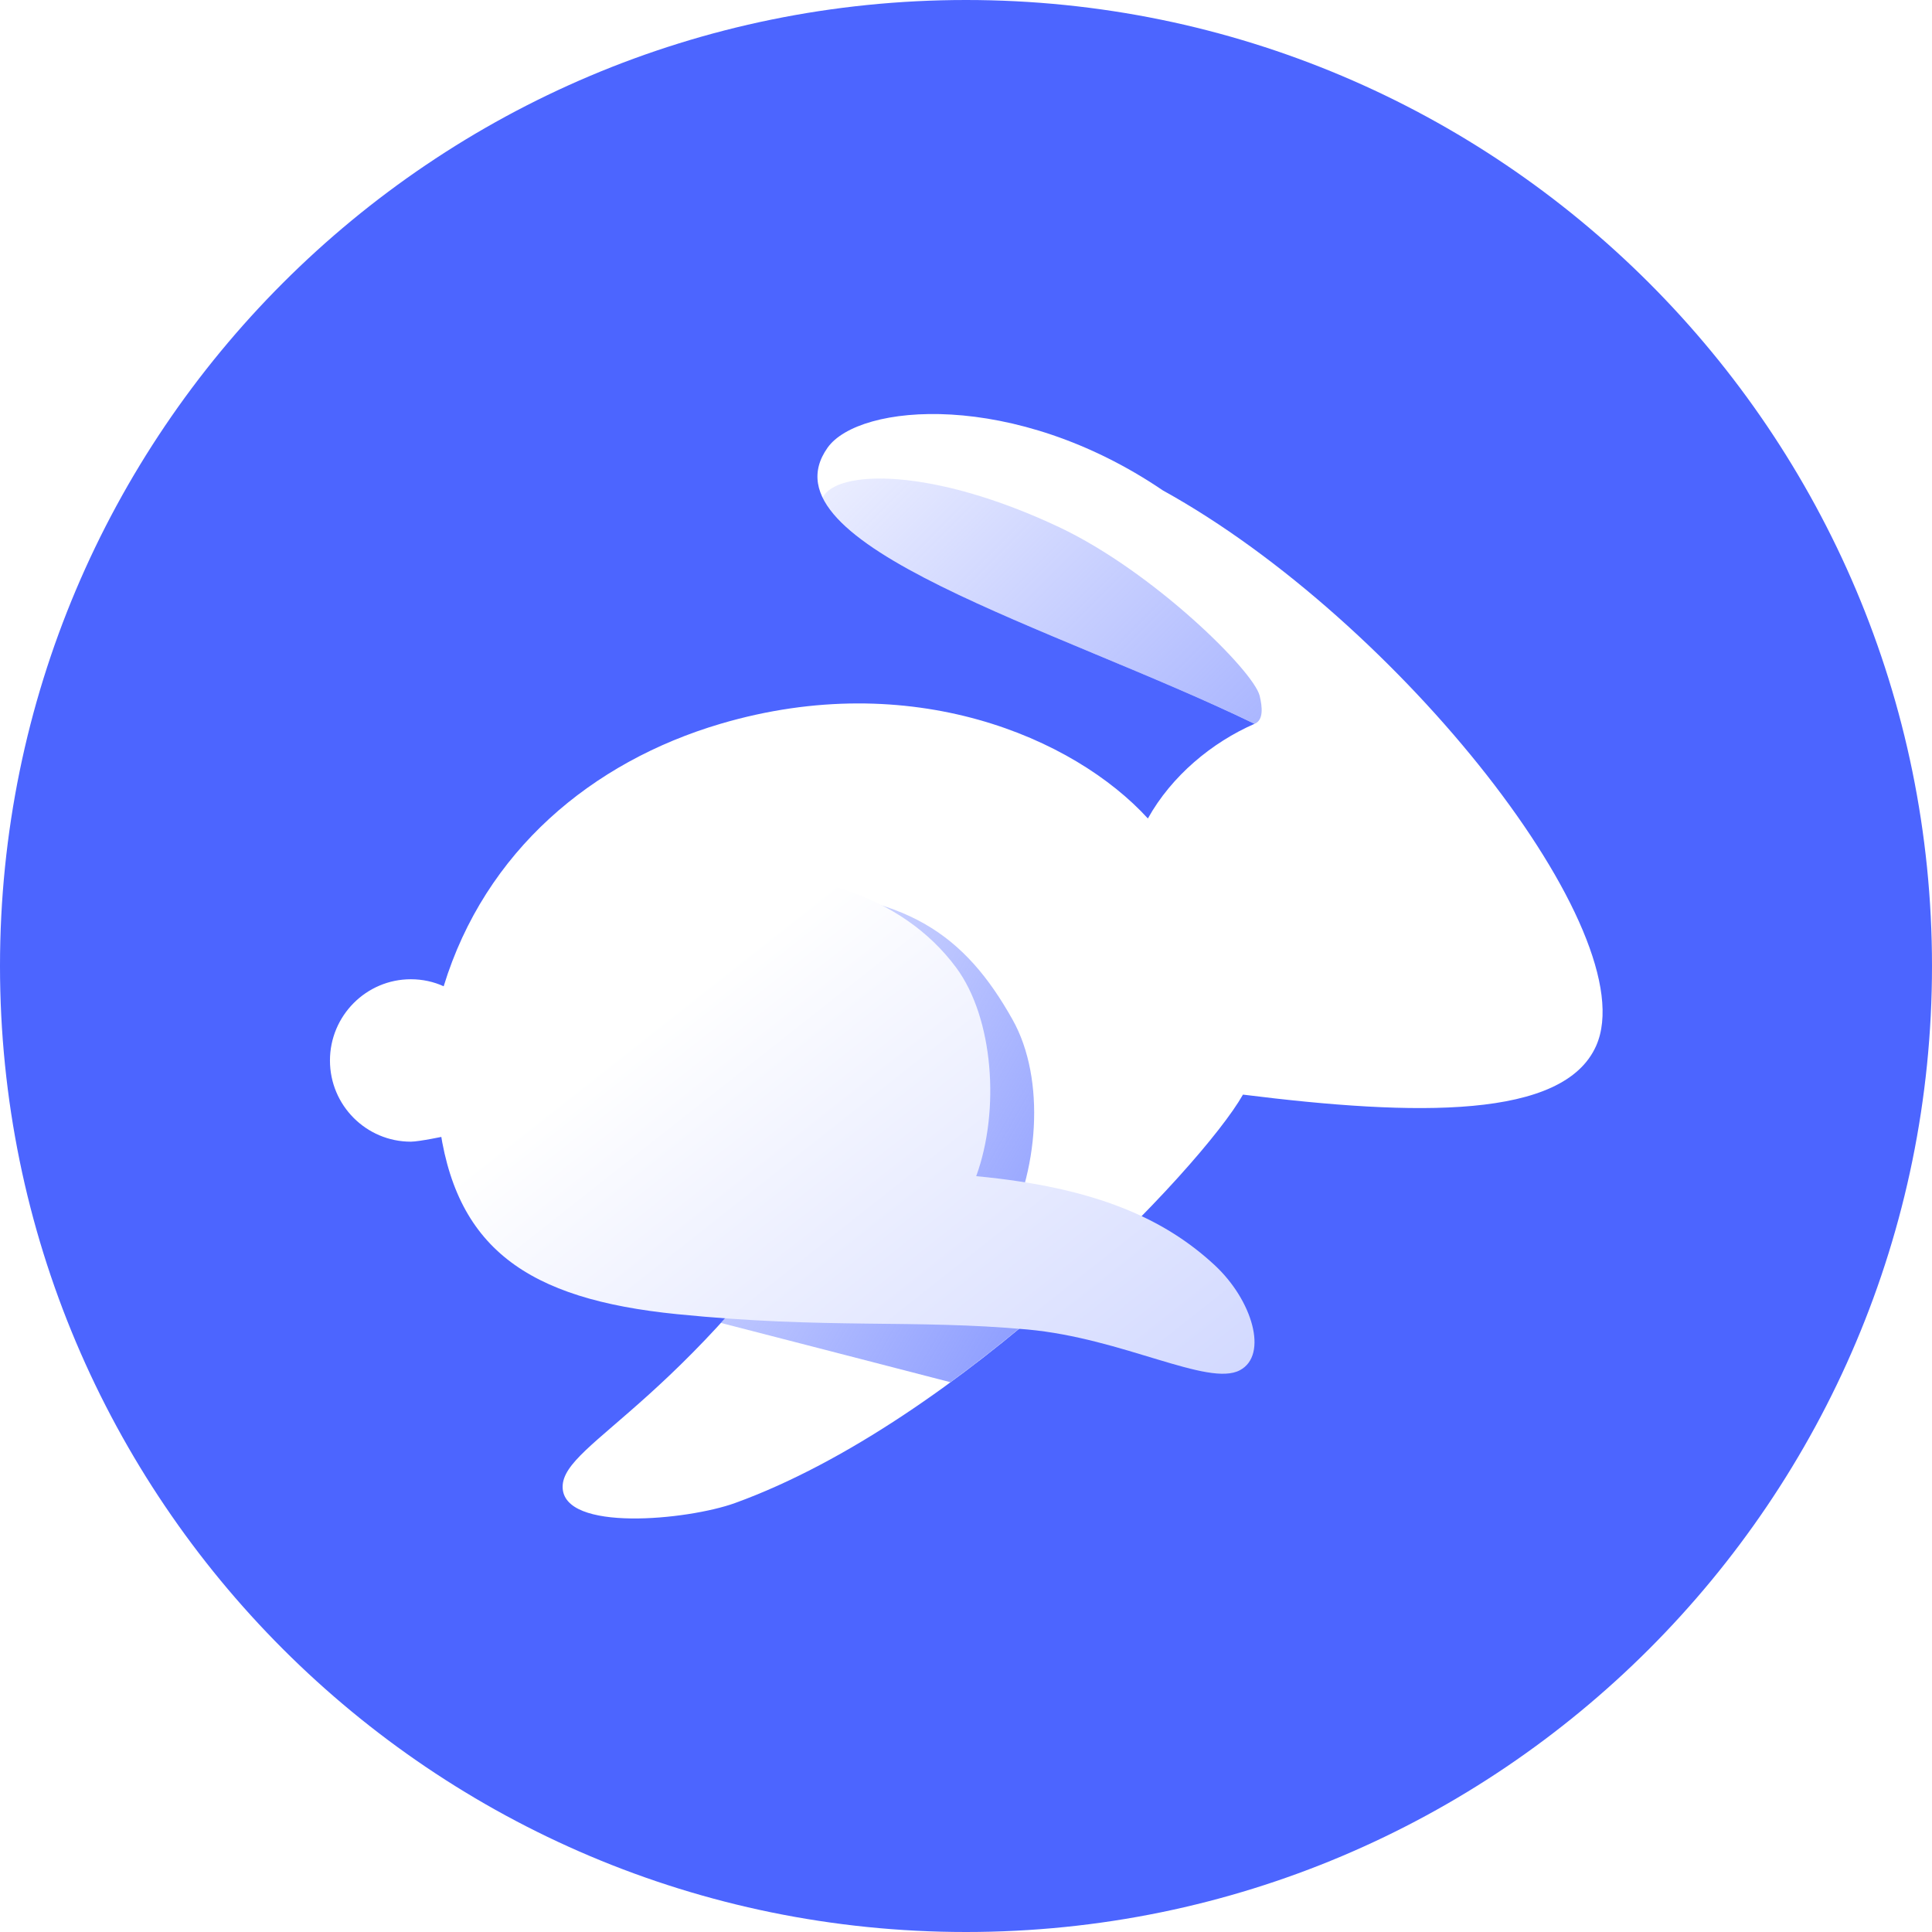
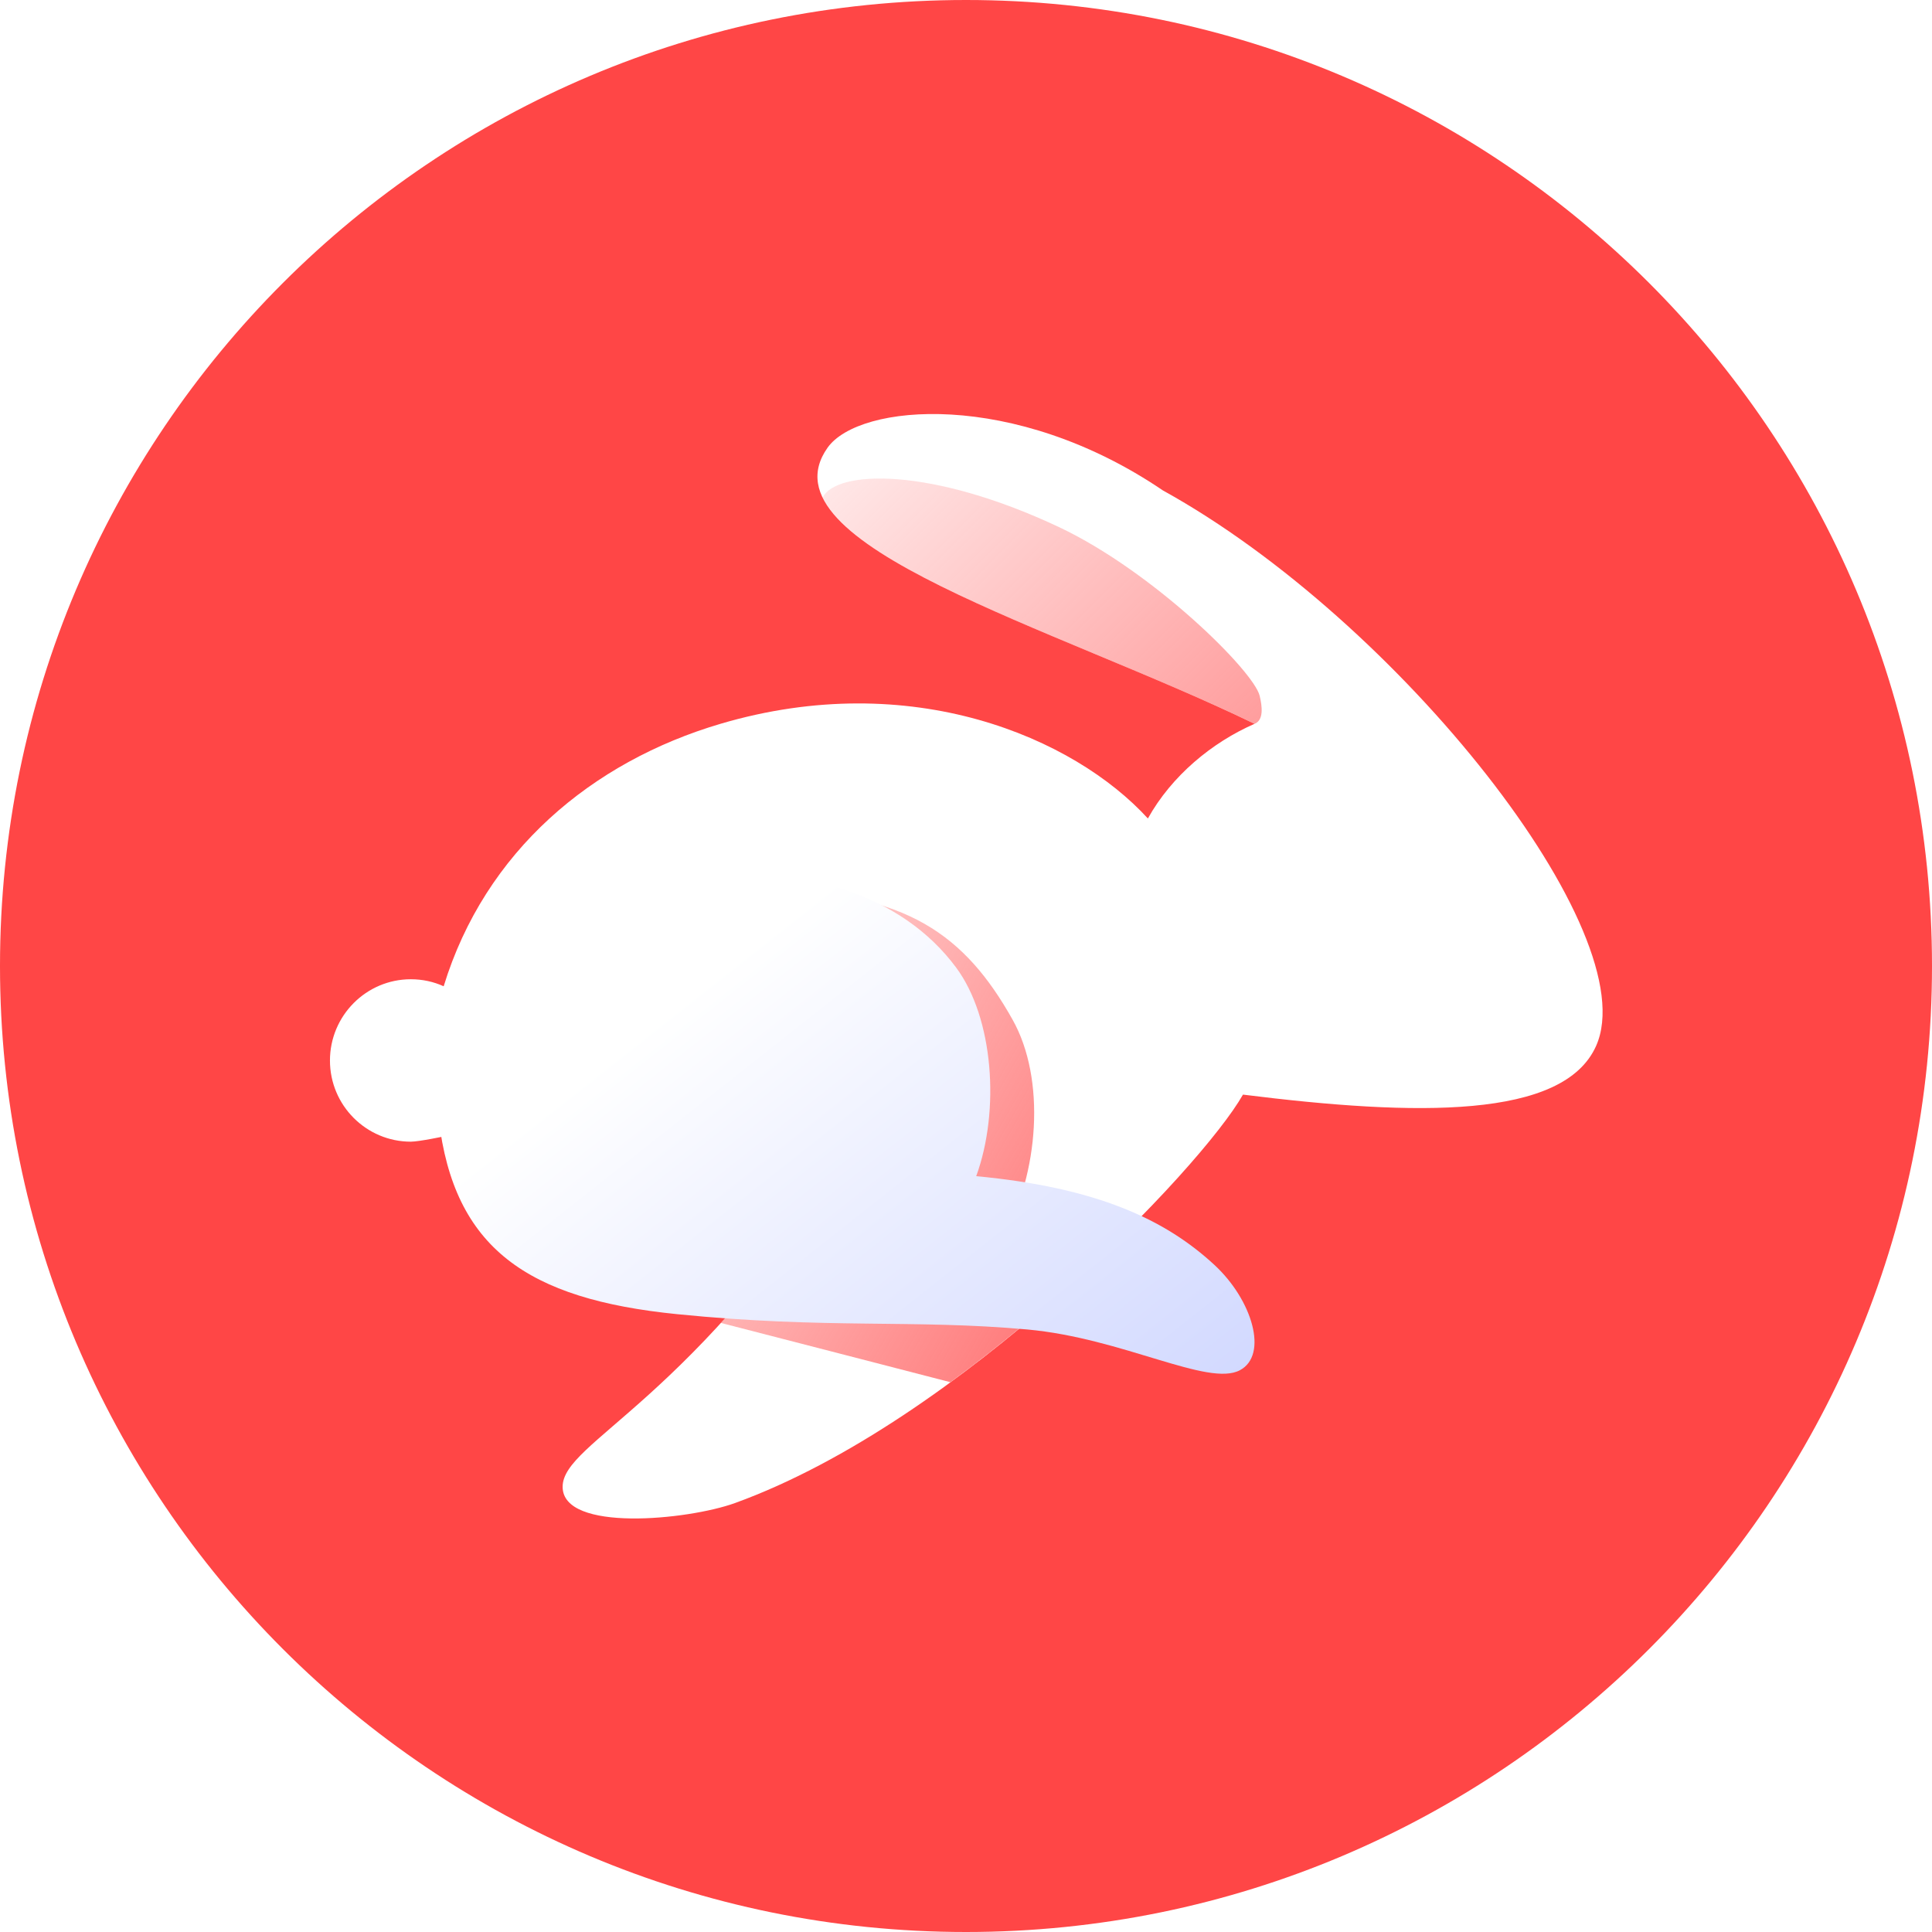
<svg xmlns="http://www.w3.org/2000/svg" width="14" height="14" viewBox="0 0 14 14" fill="none">
-   <rect width="14" height="14" rx="7" fill="#4C65FF" />
+   <rect width="14" height="14" rx="7" fill="#FF4646" />
  <path d="M11.566 7.579C11.928 6.767 10.138 4.499 8.427 3.554C7.349 2.822 6.225 2.923 5.997 3.244C5.498 3.949 7.651 4.547 9.091 5.245C8.782 5.38 8.49 5.622 8.318 5.931C7.781 5.343 6.603 4.837 5.221 5.245C4.289 5.52 3.515 6.168 3.215 7.147C3.143 7.114 3.062 7.096 2.977 7.096C2.654 7.096 2.391 7.36 2.391 7.685C2.391 8.01 2.654 8.273 2.977 8.273C3.037 8.273 3.225 8.233 3.225 8.233L6.225 8.254C5.025 10.164 4.077 10.443 4.077 10.774C4.077 11.105 4.984 11.015 5.325 10.892C6.955 10.302 8.707 8.462 9.007 7.932C10.269 8.09 11.33 8.109 11.566 7.579Z" fill="url(#paint0_linear_139888_13660)" />
  <path d="M5.961 3.605C6.064 3.404 6.749 3.383 7.677 3.821C8.359 4.144 9.085 4.863 9.128 5.042C9.147 5.12 9.158 5.219 9.091 5.245C7.903 4.67 6.23 4.162 5.961 3.605Z" fill="url(#paint1_linear_139888_13660)" />
  <path d="M5.572 6.457C6.567 6.457 6.996 6.78 7.337 7.388C7.581 7.821 7.527 8.505 7.269 8.968C7.51 9.028 7.722 9.094 7.91 9.166C7.606 9.45 7.257 9.745 6.887 10.016C6.381 9.886 5.92 9.765 5.222 9.586C5.52 9.26 5.862 8.832 6.225 8.254L3.533 8.234C3.523 8.125 3.52 8.006 3.523 7.877C3.549 6.642 5.024 6.457 5.572 6.457Z" fill="url(#paint2_linear_139888_13660)" />
  <path d="M3.179 8.108C3.289 9.046 3.821 9.414 4.907 9.523C5.993 9.632 6.615 9.559 7.445 9.634C8.137 9.697 8.756 10.052 8.985 9.929C9.192 9.819 9.076 9.421 8.8 9.166C8.442 8.835 7.946 8.605 7.074 8.523C7.248 8.046 7.199 7.376 6.929 7.012C6.539 6.485 5.818 6.247 4.907 6.351C3.954 6.46 3.041 6.931 3.179 8.108Z" fill="url(#paint3_linear_139888_13660)" />
  <defs>
    <linearGradient id="paint0_linear_139888_13660" x1="5.112" y1="6.86" x2="11.491" y2="8.663" gradientUnits="userSpaceOnUse">
      <stop stop-color="white" />
      <stop offset="1" stop-color="white" />
    </linearGradient>
    <linearGradient id="paint1_linear_139888_13660" x1="10.414" y1="6.739" x2="5.798" y2="2.128" gradientUnits="userSpaceOnUse">
-       <stop stop-color="#8697FF" />
-       <stop offset="1" stop-color="#8697FF" stop-opacity="0" />
+       <stop stop-color="#FF7373" />
+       <stop offset="1" stop-color="#FF7373" stop-opacity="0" />
    </linearGradient>
    <linearGradient id="paint2_linear_139888_13660" x1="8.038" y1="9.325" x2="3.613" y2="6.788" gradientUnits="userSpaceOnUse">
-       <stop stop-color="#8697FF" />
-       <stop offset="1" stop-color="#8697FF" stop-opacity="0" />
+       <stop stop-color="#FF7373" />
+       <stop offset="1" stop-color="#FF7373" stop-opacity="0" />
    </linearGradient>
    <linearGradient id="paint3_linear_139888_13660" x1="5.493" y1="6.813" x2="8.492" y2="10.611" gradientUnits="userSpaceOnUse">
      <stop stop-color="white" />
      <stop offset="0.984" stop-color="#D1D8FF" />
    </linearGradient>
  </defs>
</svg>
